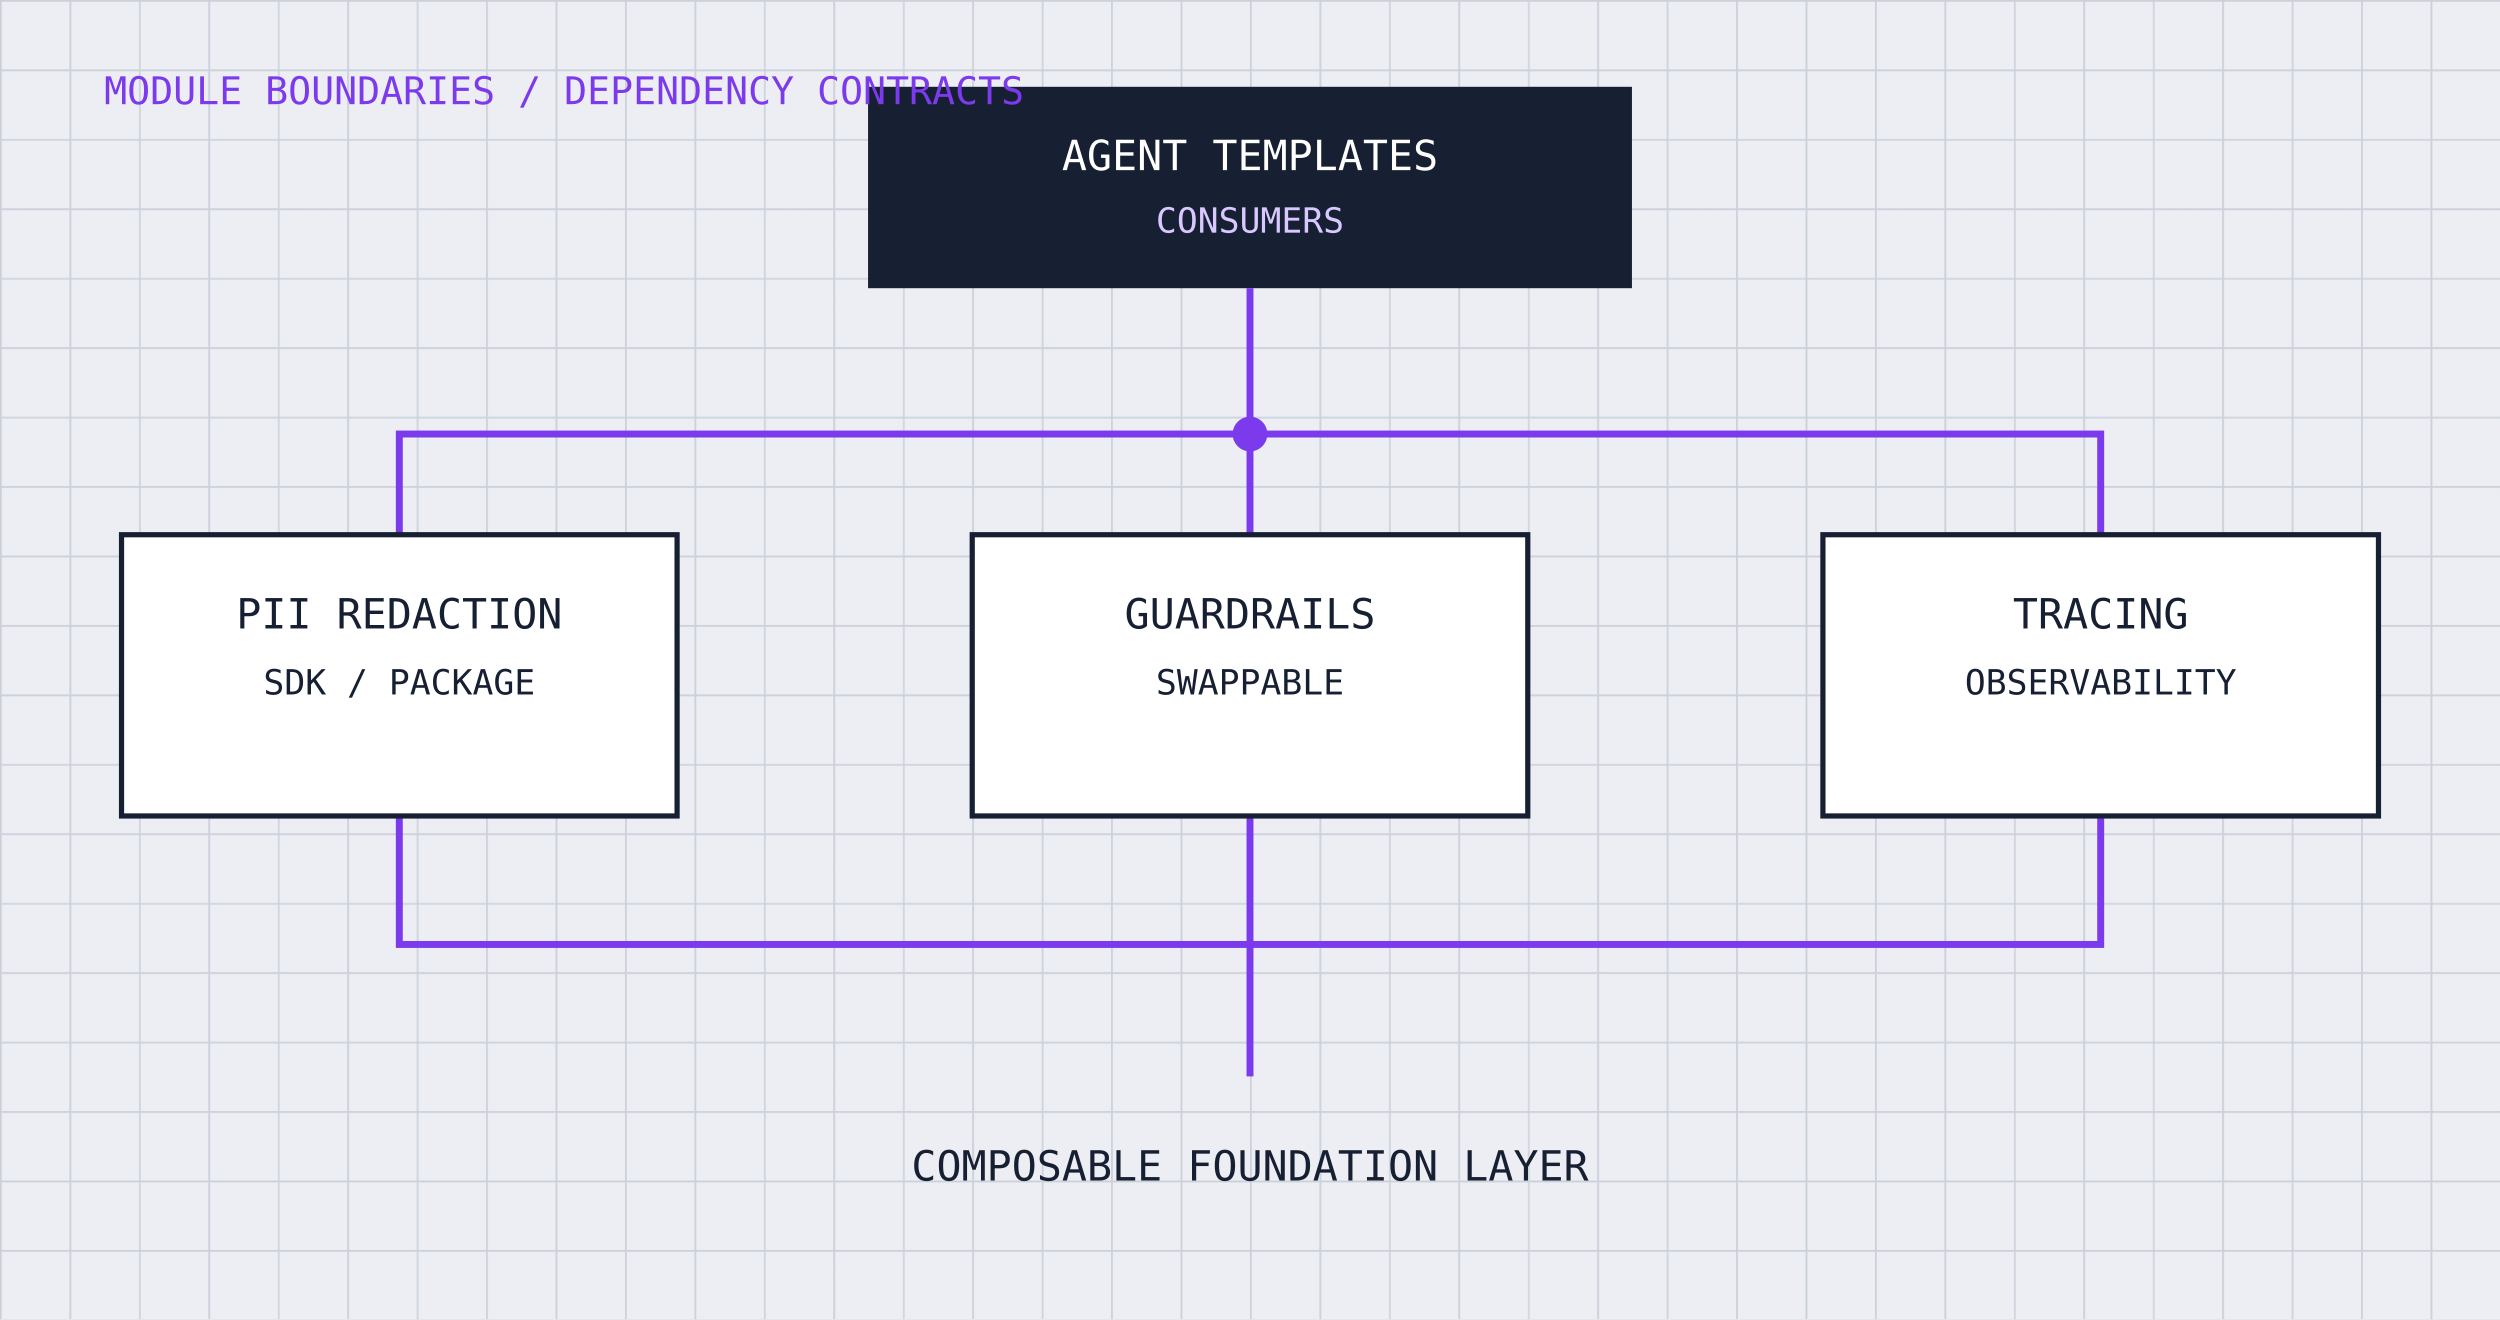
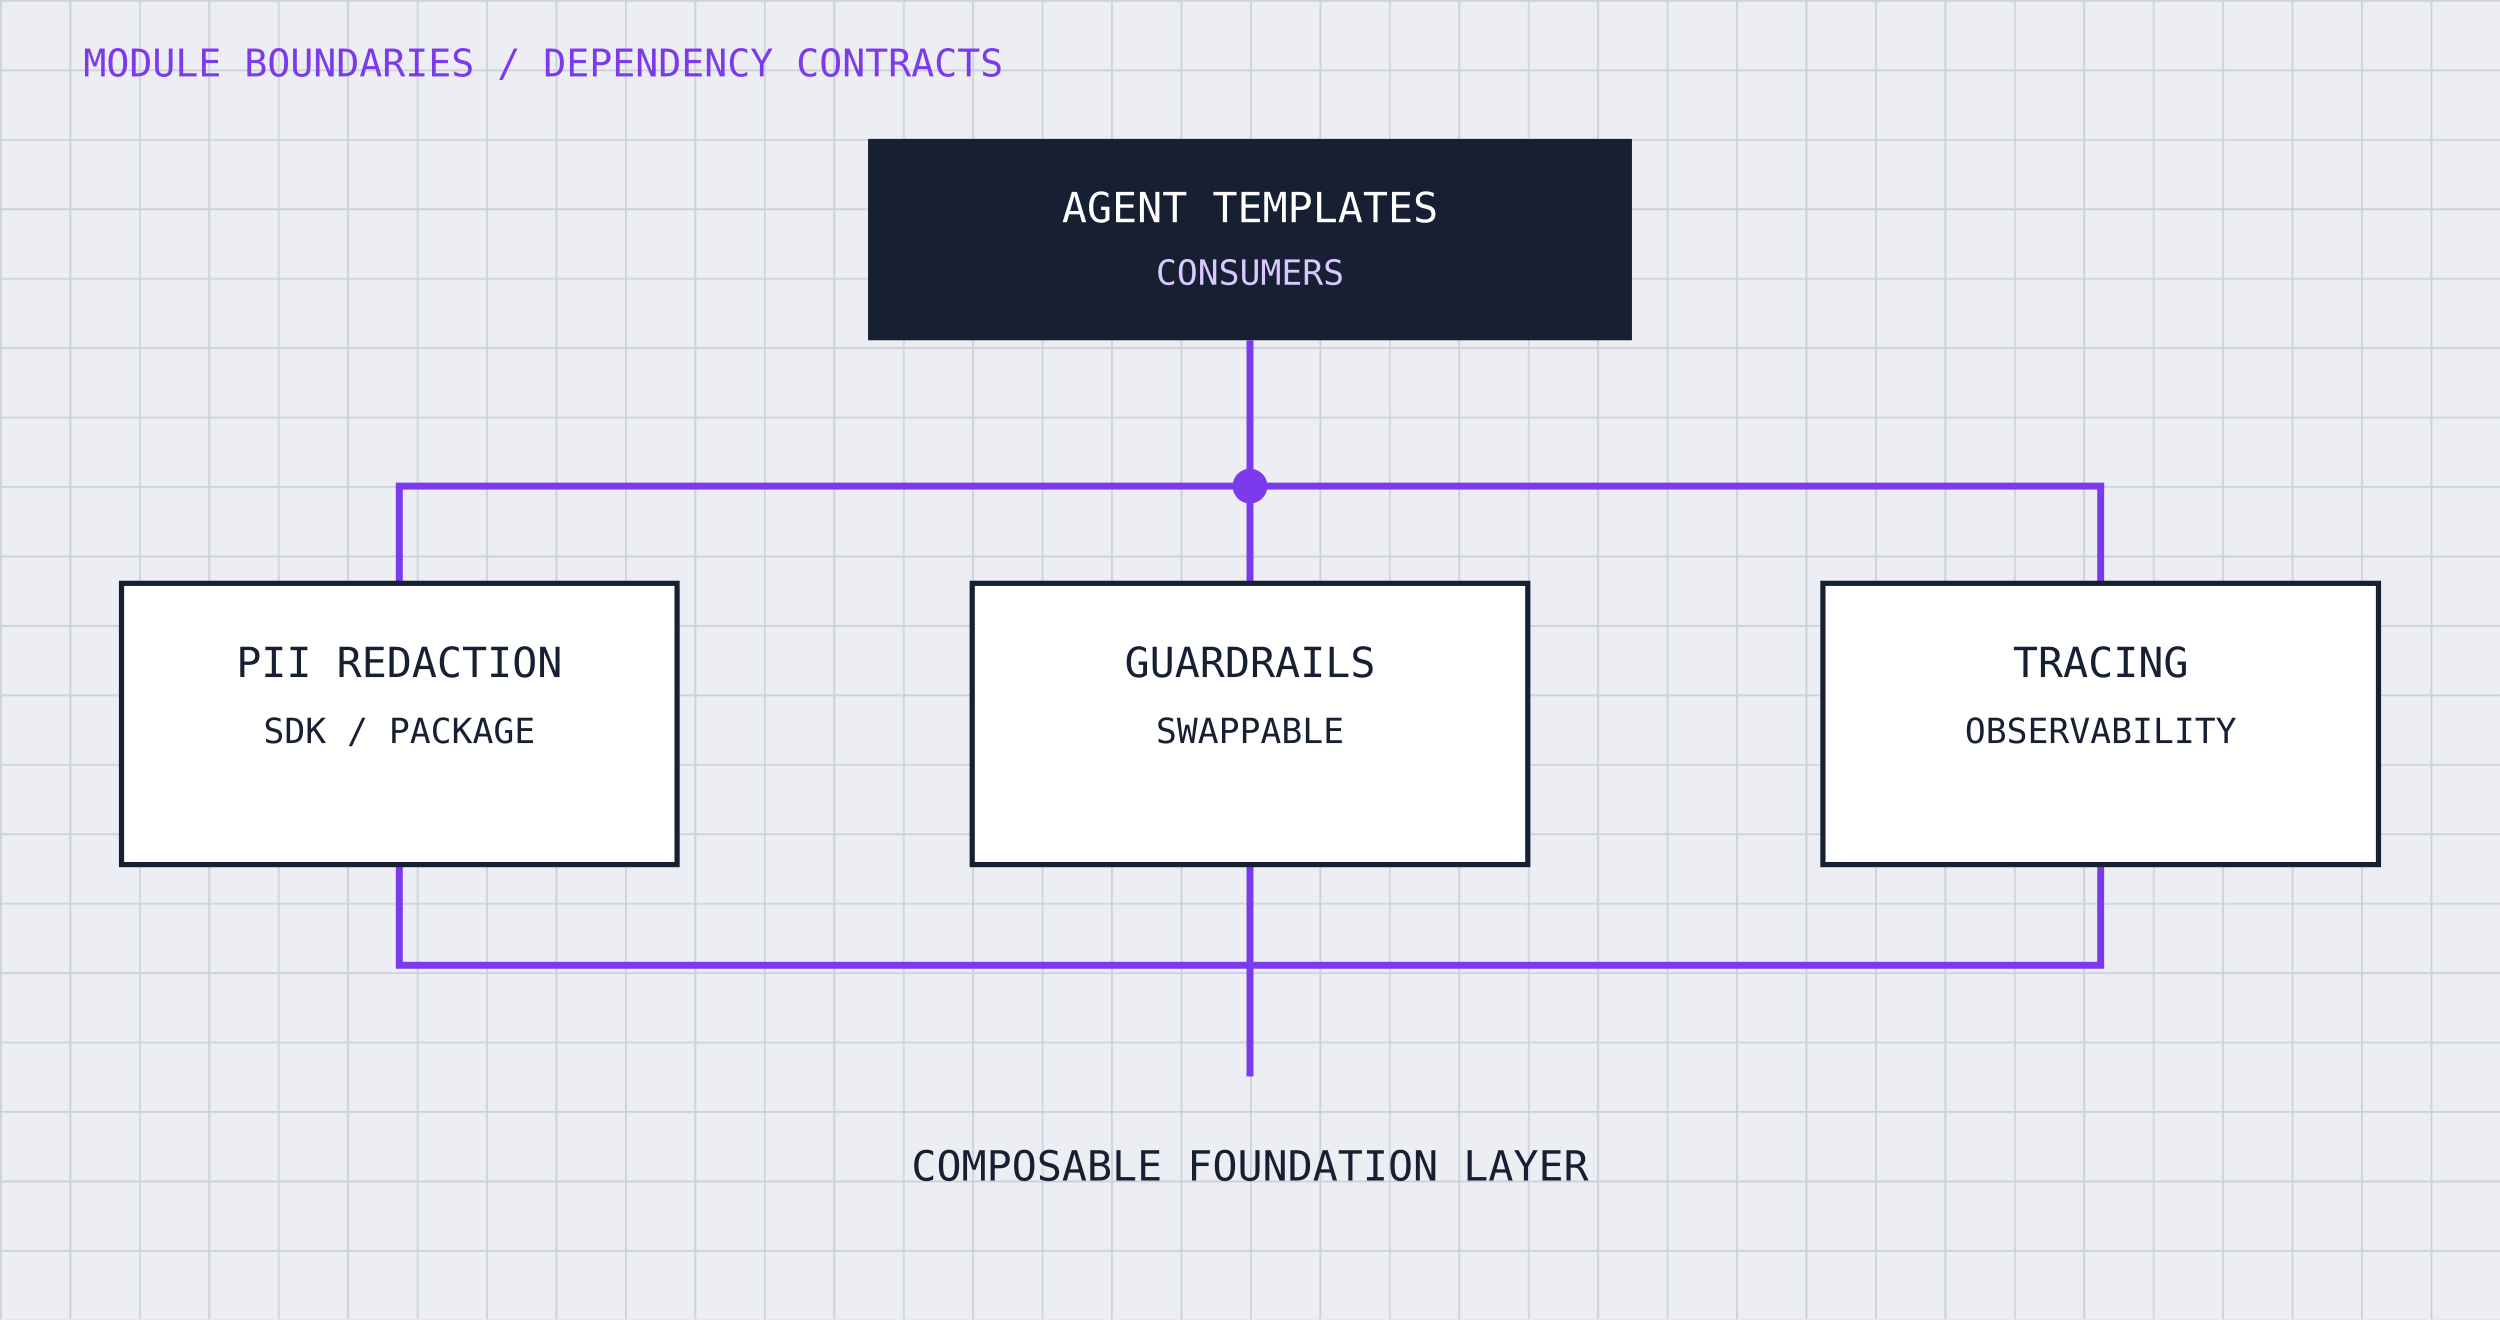
- <svg xmlns="http://www.w3.org/2000/svg" viewBox="0 0 720 380">
+ <svg xmlns="http://www.w3.org/2000/svg" viewBox="0 0 720 380" role="img" aria-labelledby="title desc">
  <defs>
    <pattern id="g" width="20" height="20" patternUnits="userSpaceOnUse">
      <path d="M20 0H0V20" fill="none" stroke="#cbd0da" stroke-width="1" />
    </pattern>
  </defs>
  <rect width="720" height="380" fill="#eceef3" />
  <rect width="720" height="380" fill="url(#g)" />
-   <rect x="250" y="25" width="220" height="58" fill="#172033" />
-   <text x="360" y="49" text-anchor="middle" fill="#fff" font-family="monospace" font-size="12">AGENT TEMPLATES</text>
-   <text x="360" y="67" text-anchor="middle" fill="#d8c8ff" font-family="monospace" font-size="10">CONSUMERS</text>
+   <text x="24" y="22" fill="#7c3aed" font-family="monospace" font-size="11">MODULE BOUNDARIES / DEPENDENCY CONTRACTS</text>
+   <rect x="250" y="40" width="220" height="58" fill="#172033" />
+   <text x="360" y="64" text-anchor="middle" fill="#fff" font-family="monospace" font-size="12">AGENT TEMPLATES</text>
+   <text x="360" y="82" text-anchor="middle" fill="#d8c8ff" font-family="monospace" font-size="10">CONSUMERS</text>
  <g stroke="#7c3aed" stroke-width="2" fill="none">
-     <path d="M360 83V125H115V154M360 125V154M360 125H605V154" />
-     <path d="M115 235V272H360M360 235V272M605 235V272H360V310" />
+     <path d="M360 98V140H115V168M360 140V168M360 140H605V168" />
+     <path d="M115 249V278H360M360 249V278M605 249V278H360V310" />
  </g>
  <g fill="#fff" stroke="#172033" stroke-width="1.5">
-     <rect x="35" y="154" width="160" height="81" />
-     <rect x="280" y="154" width="160" height="81" />
-     <rect x="525" y="154" width="160" height="81" />
+     <rect x="35" y="168" width="160" height="81" />
+     <rect x="280" y="168" width="160" height="81" />
+     <rect x="525" y="168" width="160" height="81" />
  </g>
  <g fill="#172033" font-family="monospace" text-anchor="middle">
-     <text x="115" y="181" font-size="12">PII REDACTION</text>
-     <text x="115" y="200" font-size="10">SDK / PACKAGE</text>
-     <text x="360" y="181" font-size="12">GUARDRAILS</text>
-     <text x="360" y="200" font-size="10">SWAPPABLE</text>
-     <text x="605" y="181" font-size="12">TRACING</text>
-     <text x="605" y="200" font-size="10">OBSERVABILITY</text>
+     <text x="115" y="195" font-size="12">PII REDACTION</text>
+     <text x="115" y="214" font-size="10">SDK / PACKAGE</text>
+     <text x="360" y="195" font-size="12">GUARDRAILS</text>
+     <text x="360" y="214" font-size="10">SWAPPABLE</text>
+     <text x="605" y="195" font-size="12">TRACING</text>
+     <text x="605" y="214" font-size="10">OBSERVABILITY</text>
    <text x="360" y="340" font-size="12">COMPOSABLE FOUNDATION LAYER</text>
  </g>
-   <circle cx="360" cy="125" r="5" fill="#7c3aed" />
-   <text x="30" y="30" fill="#7c3aed" font-family="monospace" font-size="11">MODULE BOUNDARIES / DEPENDENCY CONTRACTS</text>
+   <circle cx="360" cy="140" r="5" fill="#7c3aed" />
</svg>
